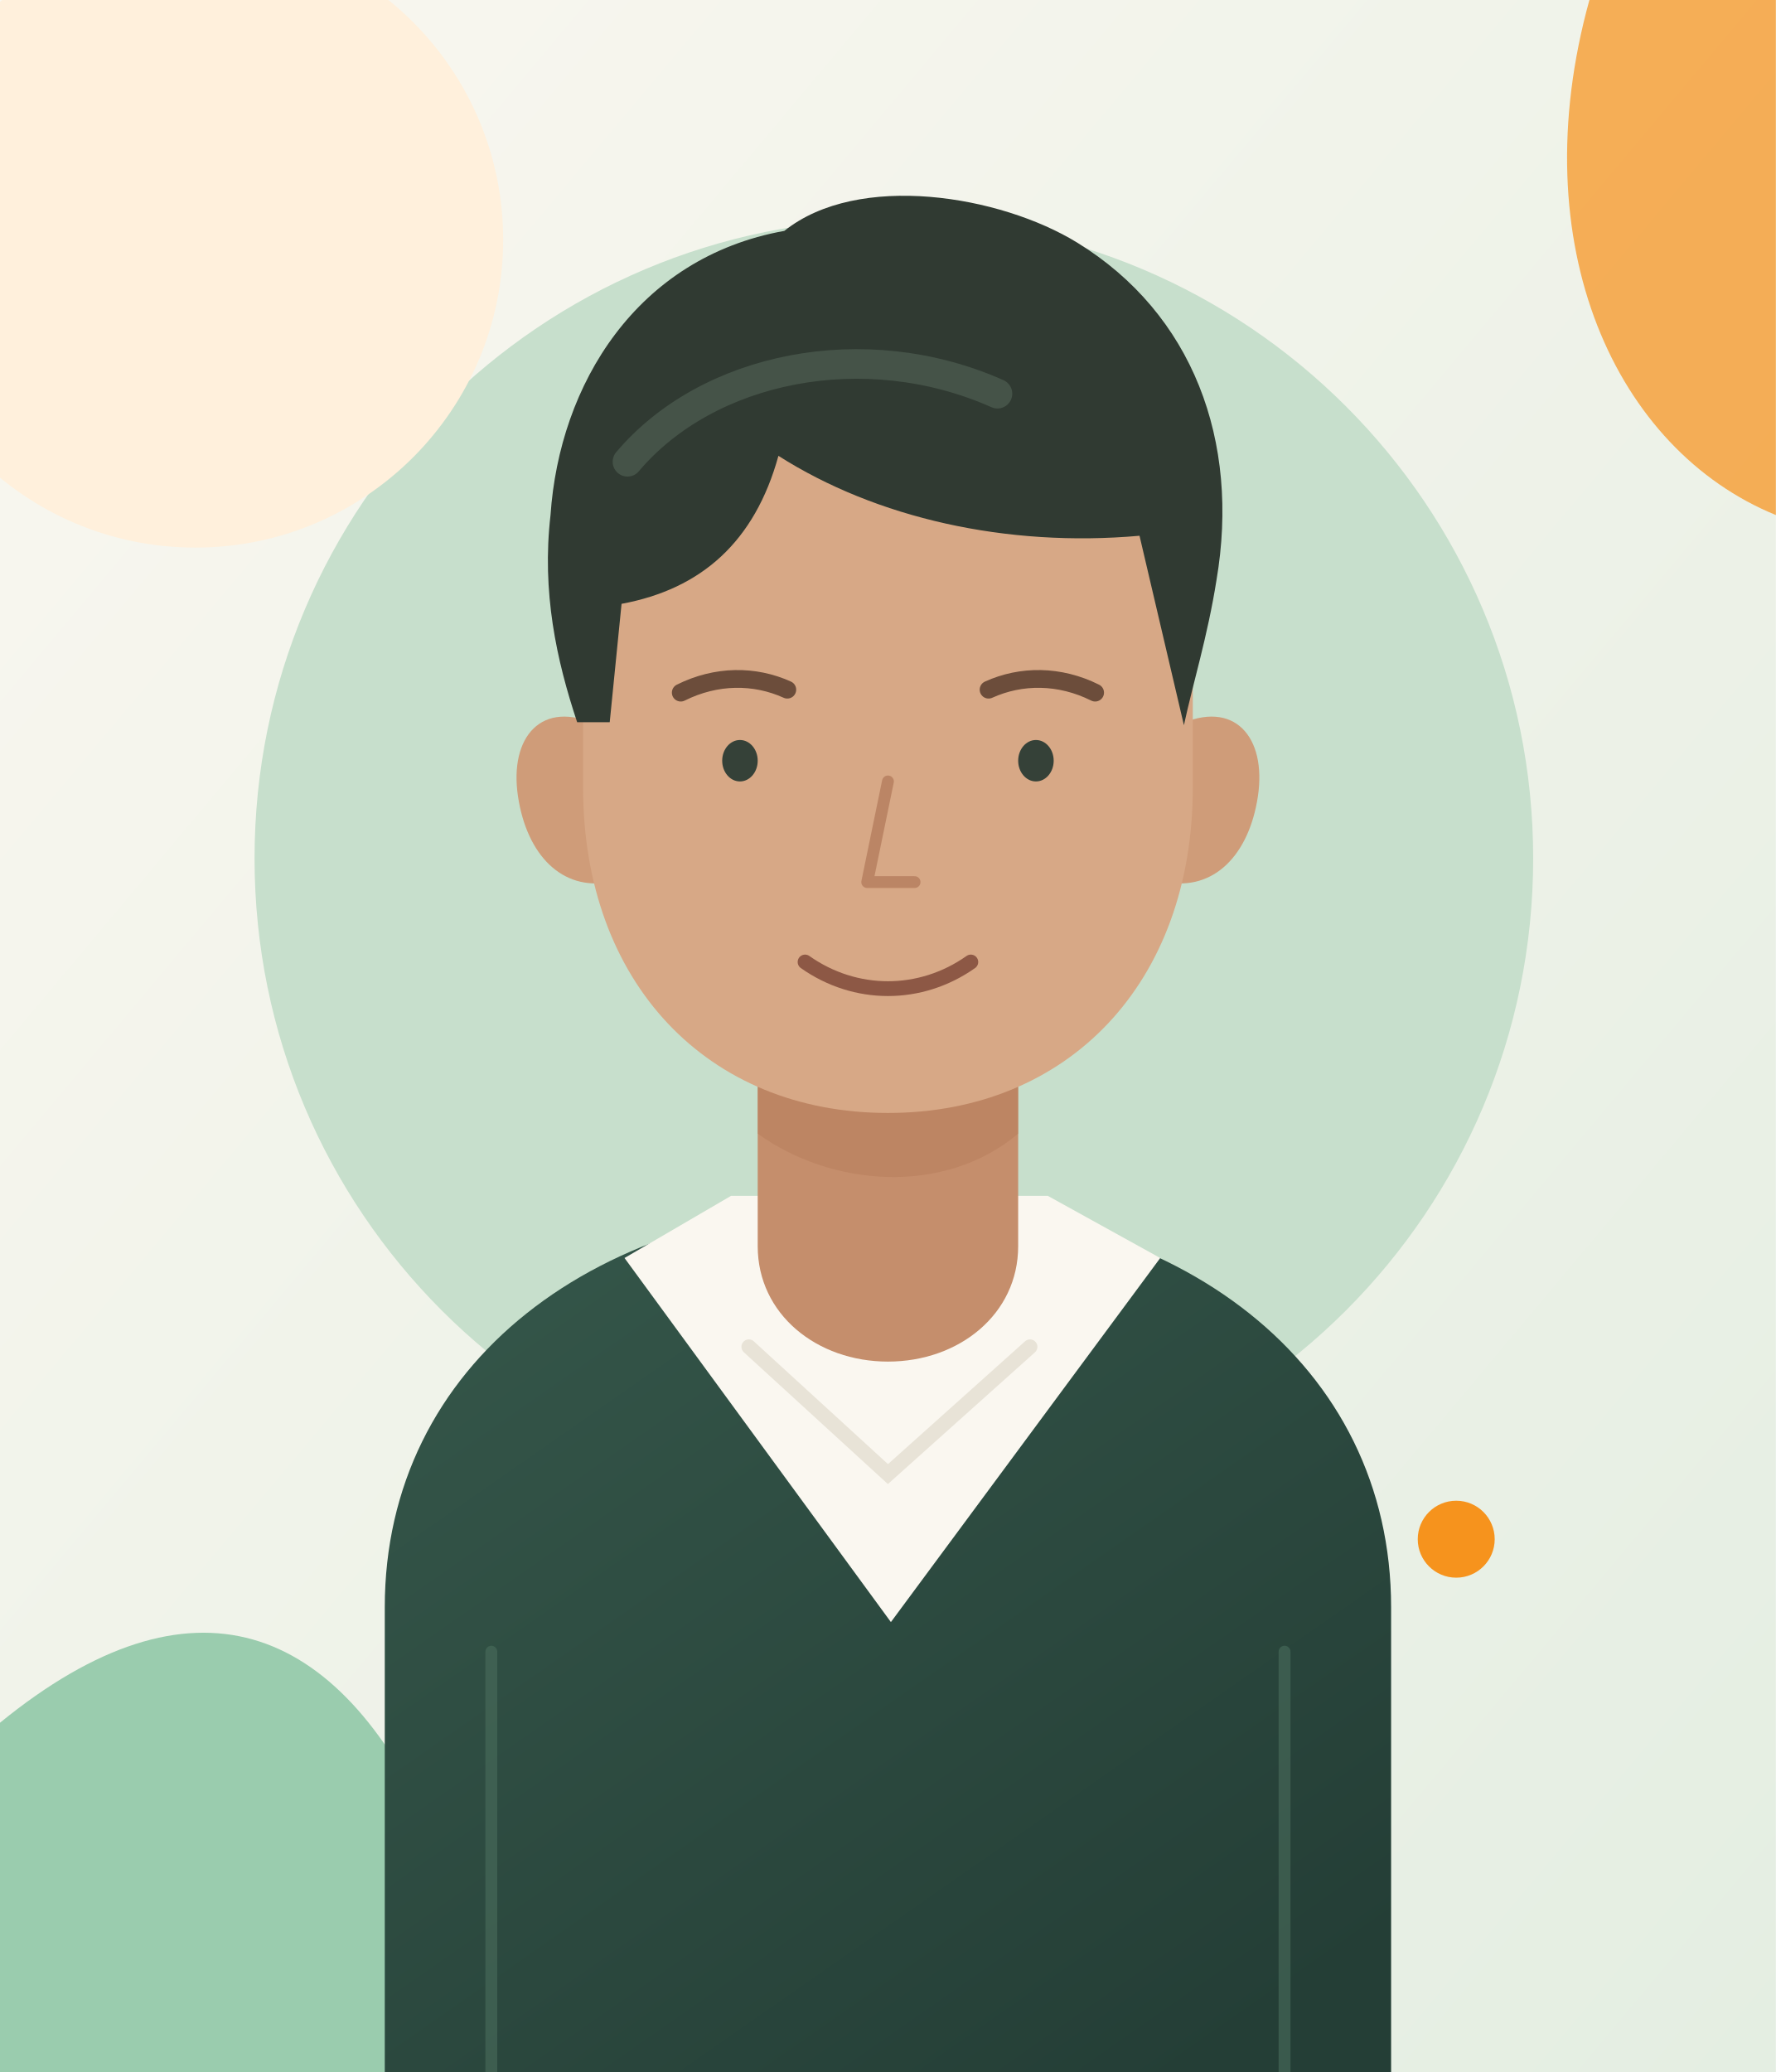
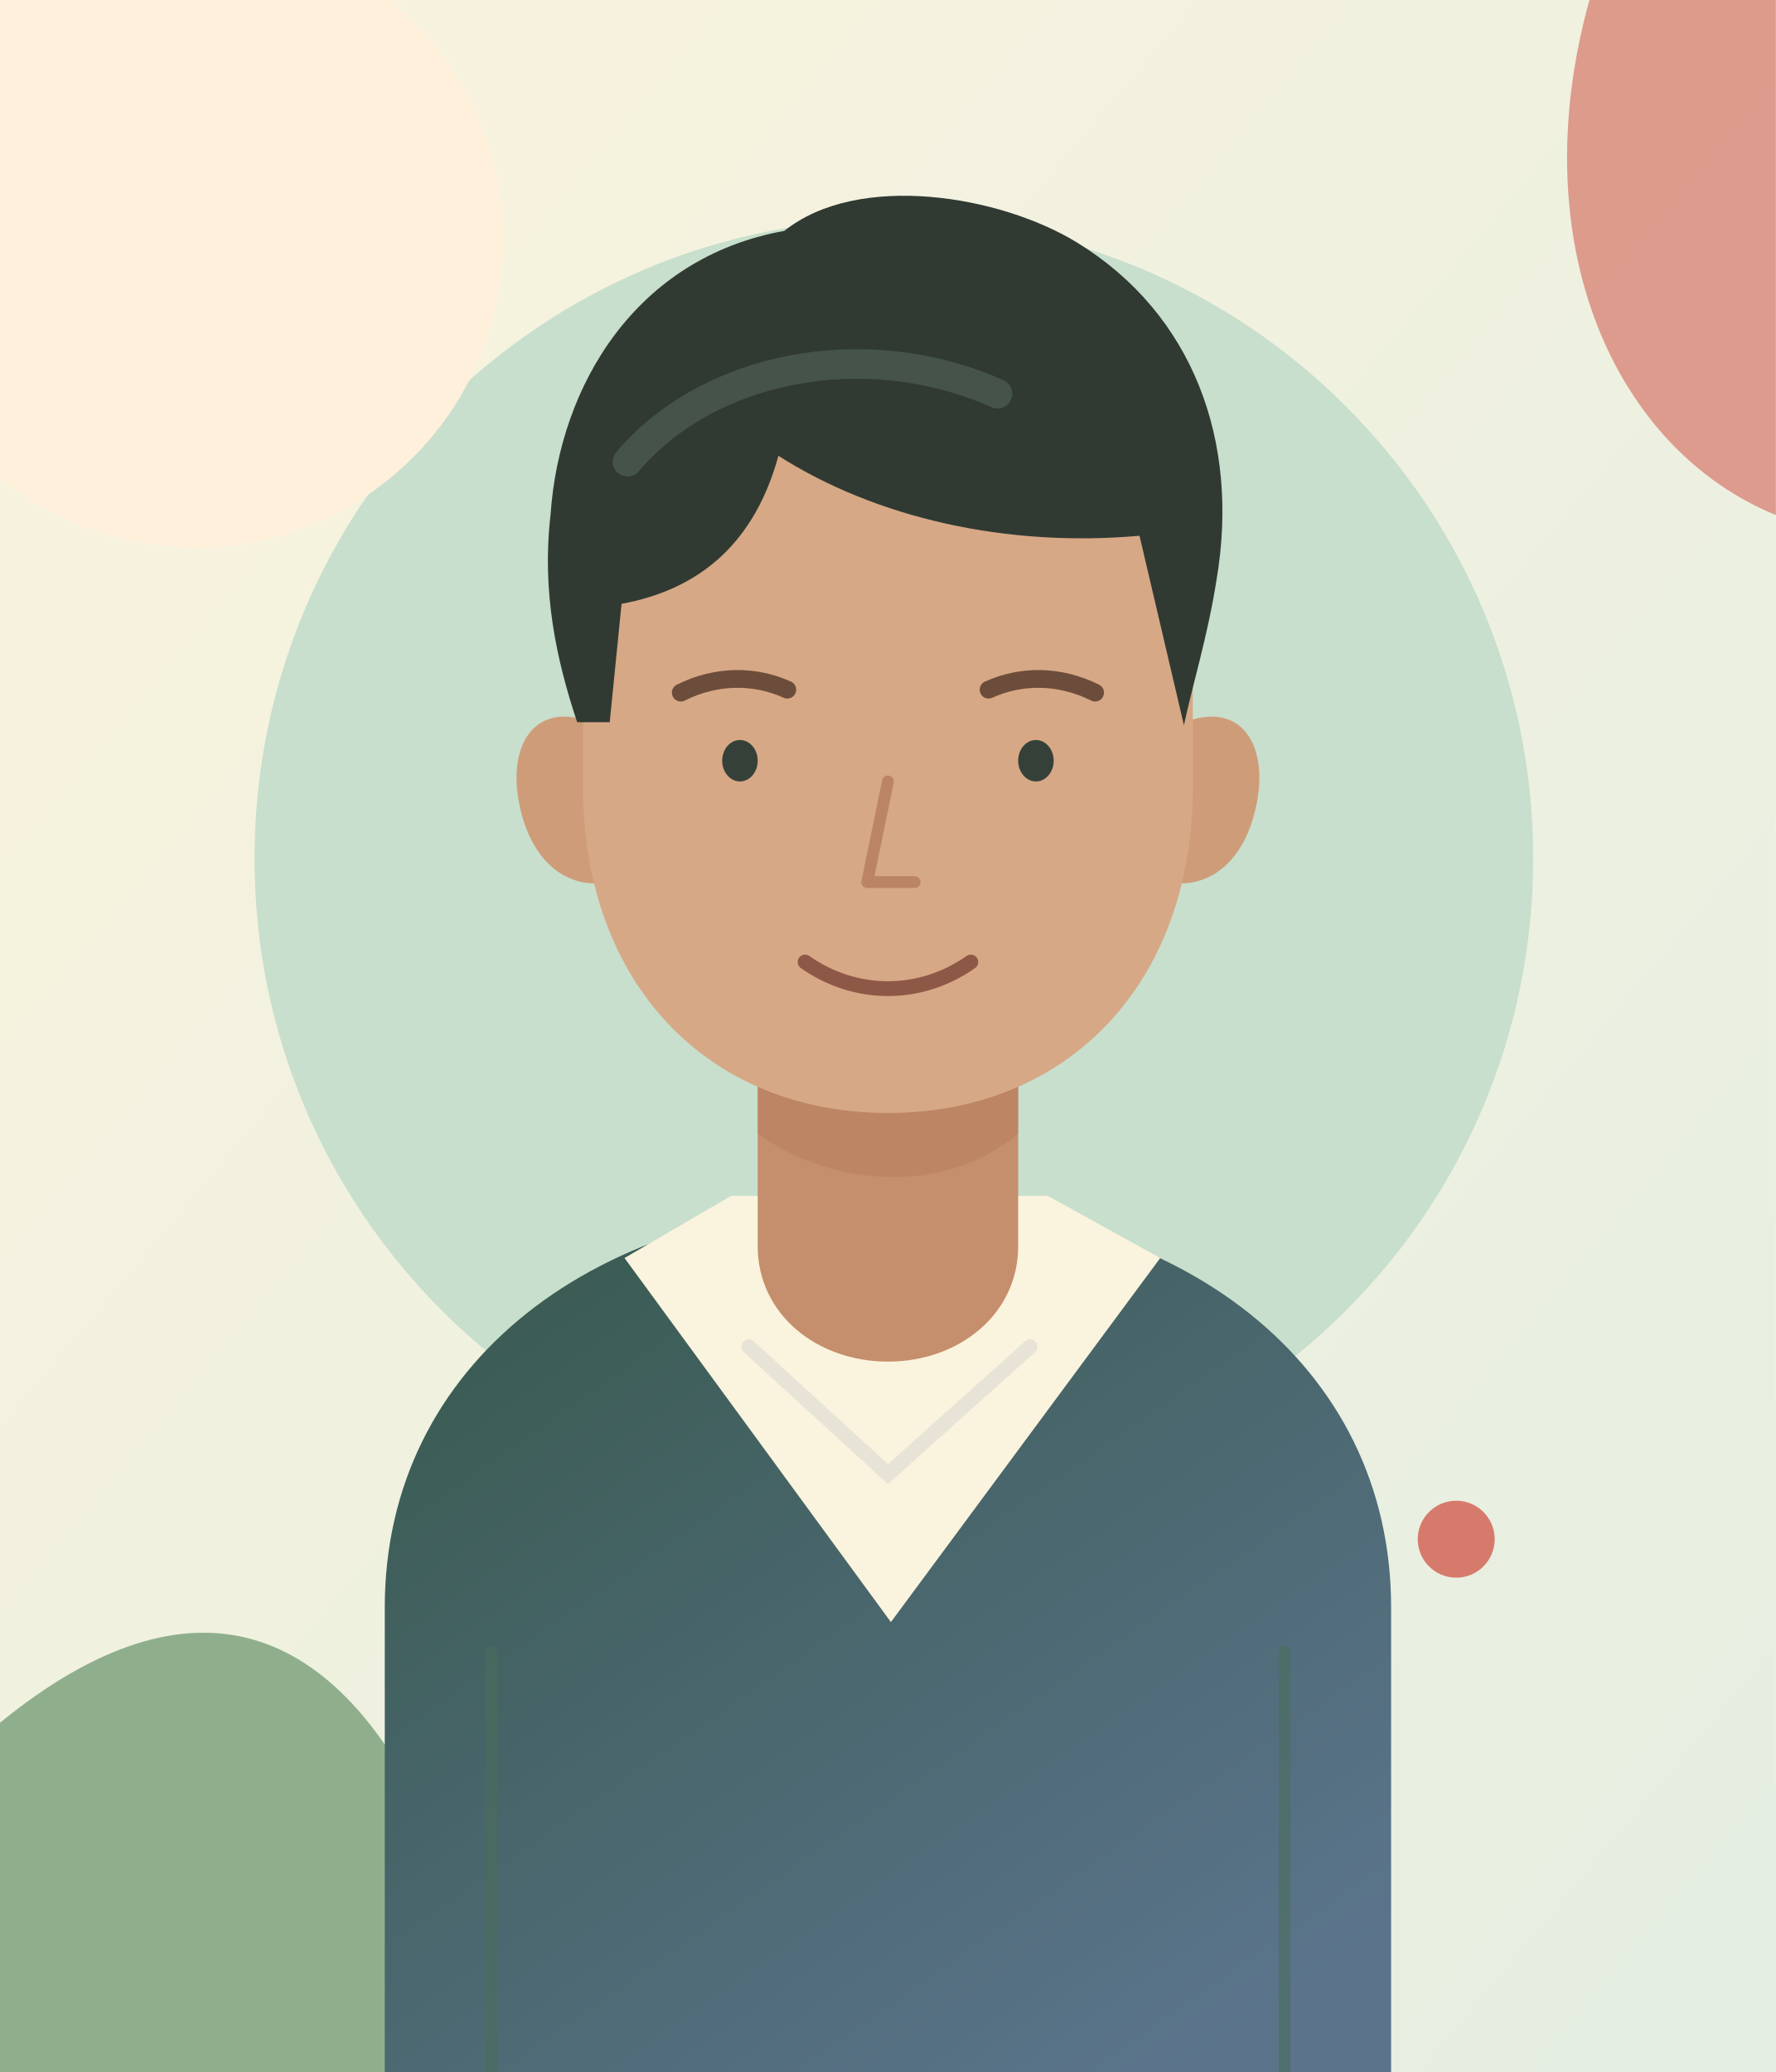
<svg xmlns="http://www.w3.org/2000/svg" width="600" height="700" viewBox="0 0 600 700" role="img" aria-labelledby="title desc">
  <defs>
    <linearGradient id="background" x1="0" y1="0" x2="1" y2="1">
-       <stop stop-color="#faf7f0" />
+       <stop stop-color="#faf3dd" />
      <stop offset="1" stop-color="#e4eee2" />
    </linearGradient>
    <linearGradient id="shirt" x1="0" y1="0" x2="0.8" y2="1">
      <stop stop-color="#36584b" />
-       <stop offset="1" stop-color="#243e36" />
+       <stop offset="1" stop-color="#5b748c" />
    </linearGradient>
  </defs>
  <path fill="url(#background)" d="M0 0h600v700H0z" />
  <circle cx="302" cy="290" r="216" fill="#c7dfcc" />
  <circle cx="66" cy="81" r="104" fill="#fff0dc" />
-   <path d="M537 0h63v174c-54-22-86-91-63-174Z" fill="#f6931d" opacity=".72" />
-   <path d="M0 582c65-53 114-34 146 36 15 32 18 60 17 82H0Z" fill="#9accae" />
-   <circle cx="492" cy="520" r="13" fill="#f6931d" />
+   <path d="M537 0h63v174c-54-22-86-91-63-174Z" fill="#d67a6c" opacity=".72" />
+   <path d="M0 582c65-53 114-34 146 36 15 32 18 60 17 82H0Z" fill="#8faf8c" />
+   <circle cx="492" cy="520" r="13" fill="#d67a6c" />
  <path d="M130 700V543c0-82 71-137 170-137s170 55 170 137v157Z" fill="url(#shirt)" />
-   <path d="m211 425 36-21h107l38 21-91 123Z" fill="#faf7f0" />
+   <path d="m211 425 36-21h107l38 21-91 123Z" fill="#faf3dd" />
  <path d="M256 344h88v77c0 23-20 39-44 39s-44-16-44-39Z" fill="#c58e6c" />
  <path d="M256 349c24 21 62 24 88 0v34c-25 21-63 18-88 0Z" fill="#b77d5b" opacity=".55" />
  <path d="M202 245c-19-9-30 4-27 24 3 20 15 32 31 29l-4-53Zm196 0c19-9 30 4 27 24-3 20-15 32-31 29l4-53Z" fill="#cf9c79" />
  <path d="M197 209c0-72 43-111 103-111s103 39 103 111v57c0 66-42 110-103 110s-103-44-103-110Z" fill="#d7a886" />
  <path d="M195 244c-7-21-12-44-9-70 3-44 29-87 79-96 25-20 73-12 99 4 39 24 55 67 47 114-3 19-8 35-11 49l-15-64c-45 4-89-6-122-27-8 29-26 45-53 50l-4 40Z" fill="#303a32" />
  <path d="M212 156c27-32 80-43 125-23" fill="none" stroke="#455348" stroke-width="10" stroke-linecap="round" />
  <path d="M230 234c12-6 25-6 36-1m68 0c11-5 24-5 36 1" fill="none" stroke="#6c4d3b" stroke-width="6" stroke-linecap="round" />
  <ellipse cx="250" cy="257" rx="6" ry="7" fill="#354138" />
  <ellipse cx="350" cy="257" rx="6" ry="7" fill="#354138" />
  <path d="m300 264-7 34h16" fill="none" stroke="#bb8565" stroke-width="4" stroke-linecap="round" stroke-linejoin="round" />
  <path d="M272 325c17 12 39 12 56 0" fill="none" stroke="#8d5845" stroke-width="5" stroke-linecap="round" />
  <path d="M166 558v142m268-142v142" stroke="#496d5b" stroke-width="4" stroke-linecap="round" opacity=".6" />
  <path d="M253 455 300 498l48-43" fill="none" stroke="#e8e3d7" stroke-width="5" stroke-linecap="round" />
</svg>
